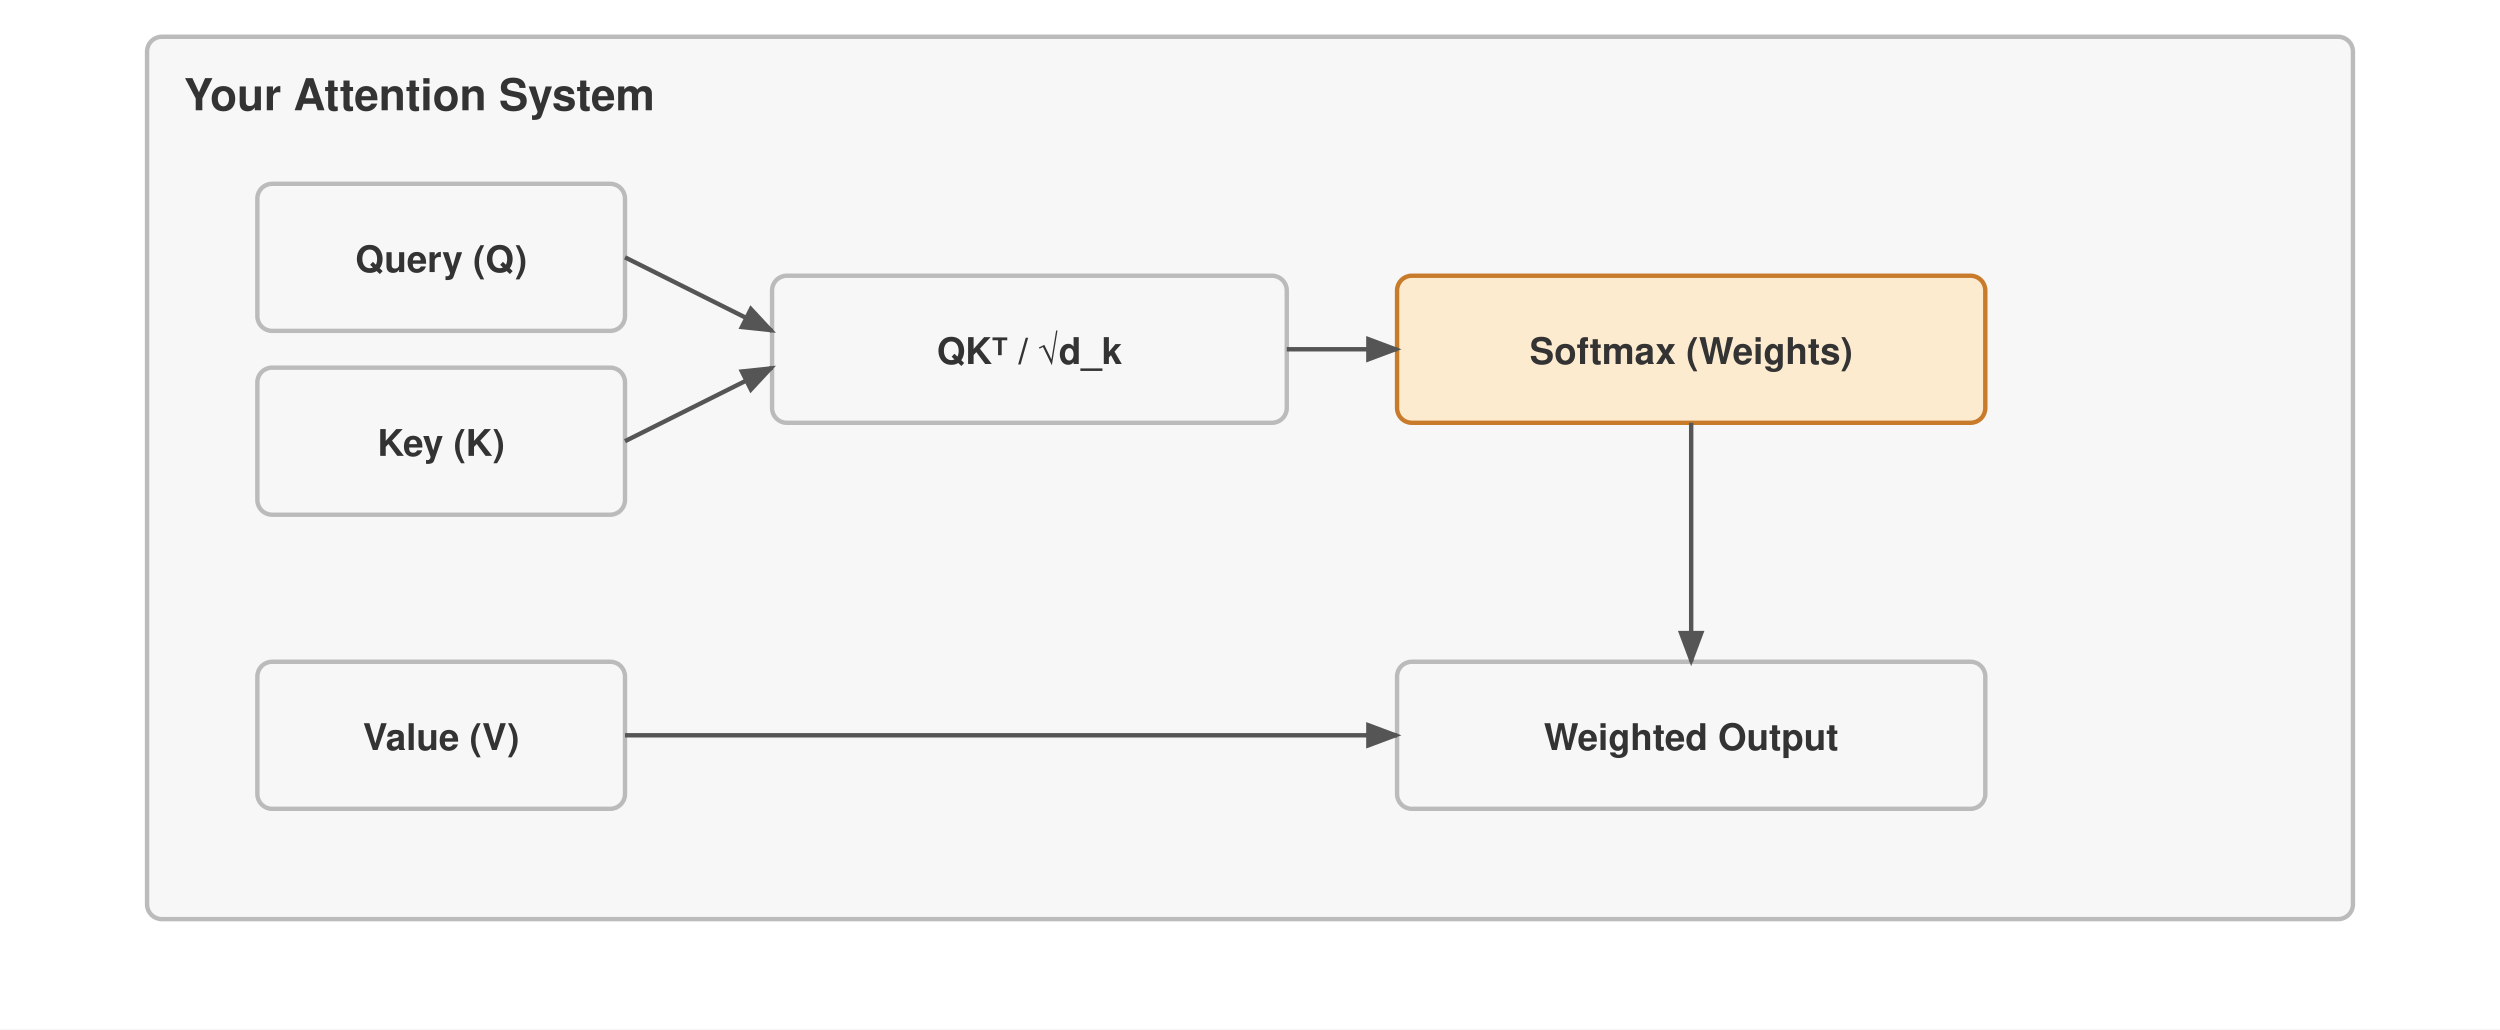
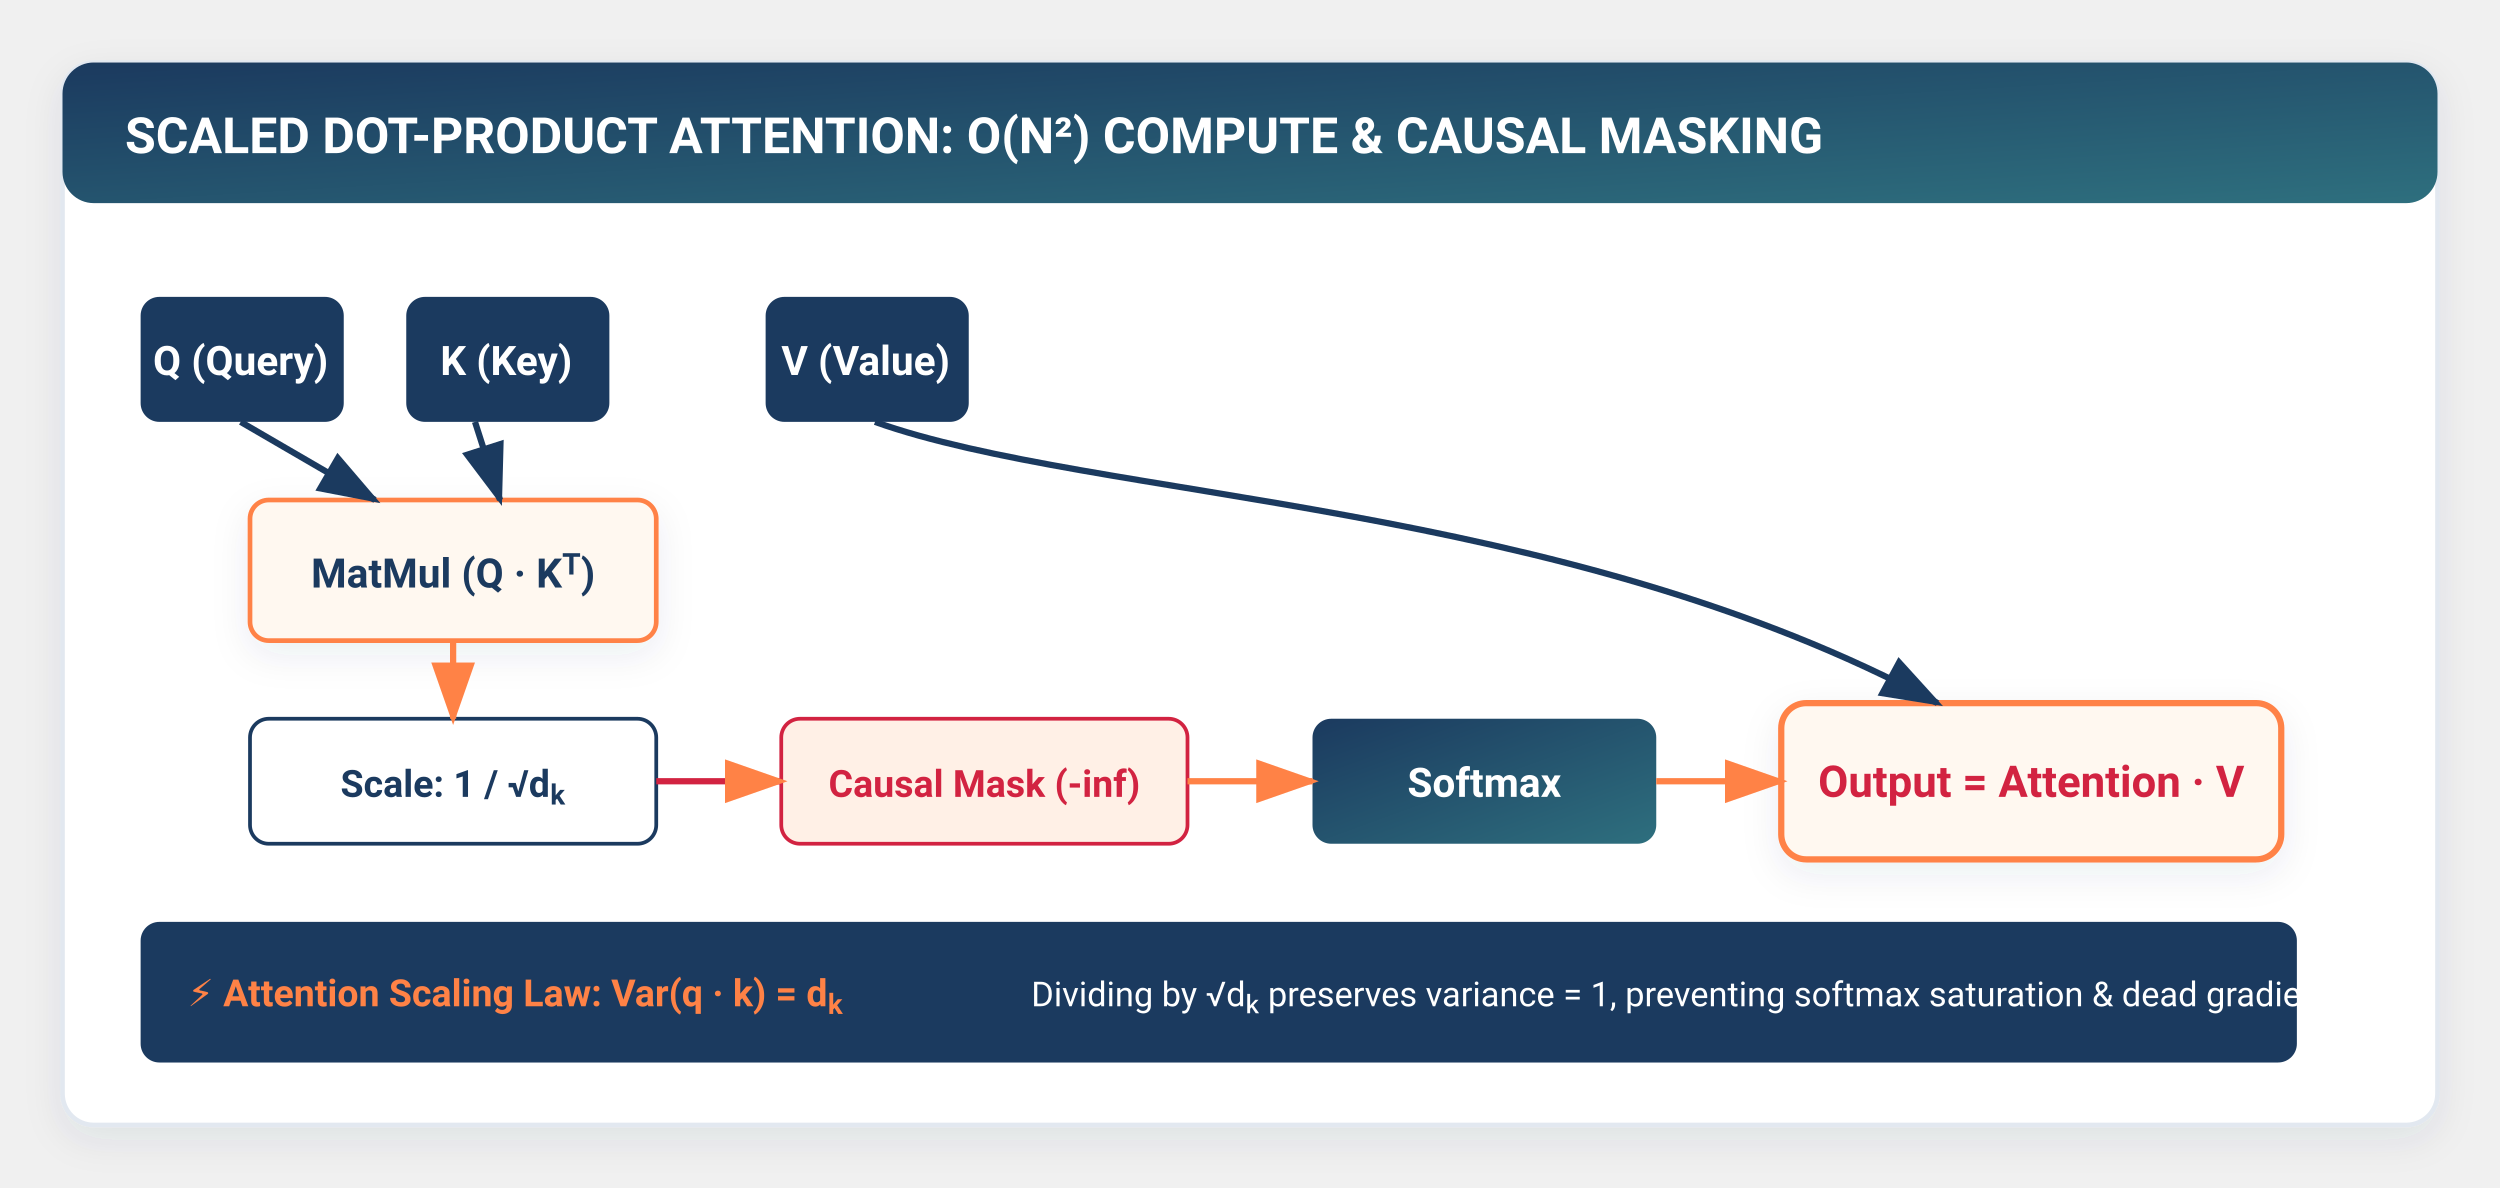
- <svg xmlns="http://www.w3.org/2000/svg" viewBox="0 0 680 280" font-family="Helvetica Neue, Helvetica, Arial, sans-serif">
-   <rect width="680" height="280" fill="#ffffff" />
+ <svg xmlns="http://www.w3.org/2000/svg" viewBox="0 0 800 380" width="100%" height="100%" style="background:#ffffff; font-family:-apple-system, BlinkMacSystemFont, 'Segoe UI', Roboto, Helvetica, Arial, sans-serif;">
  <defs>
-     <marker id="arrow" markerWidth="8" markerHeight="6" refX="7" refY="3" orient="auto">
-       <path d="M0,0 L8,3 L0,6 Z" fill="#555" />
+     <filter id="cardShadow" x="-10%" y="-10%" width="120%" height="125%" filterUnits="userSpaceOnUse">
+       <feDropShadow dx="0" dy="4" stdDeviation="6" flood-color="#1B3A5F" flood-opacity="0.08" />
+     </filter>
+     <filter id="softGlow" x="-20%" y="-20%" width="140%" height="140%">
+       <feGaussianBlur stdDeviation="3" result="blur" />
+       <feComposite in="SourceGraphic" in2="blur" operator="over" />
+     </filter>
+     <linearGradient id="torchGrad" x1="0%" y1="0%" x2="100%" y2="100%">
+       <stop offset="0%" stop-color="#1B3A5F" />
+       <stop offset="100%" stop-color="#2E6F7E" />
+     </linearGradient>
+     <linearGradient id="flameGrad" x1="0%" y1="0%" x2="100%" y2="100%">
+       <stop offset="0%" stop-color="#FF8246" />
+       <stop offset="100%" stop-color="#FF5722" />
+     </linearGradient>
+     <linearGradient id="warmBgGrad" x1="0%" y1="0%" x2="0%" y2="100%">
+       <stop offset="0%" stop-color="#FFFDF9" />
+       <stop offset="100%" stop-color="#FFF5EC" />
+     </linearGradient>
+     <linearGradient id="highlightGrad" x1="0%" y1="0%" x2="100%" y2="0%">
+       <stop offset="0%" stop-color="#FF8246" stop-opacity="0.15" />
+       <stop offset="100%" stop-color="#FF8246" stop-opacity="0.02" />
+     </linearGradient>
+     <marker id="arrowOrange" markerWidth="10" markerHeight="7" refX="9" refY="3.5" orient="auto">
+       <polygon points="0 0, 10 3.5, 0 7" fill="#FF8246" />
+     </marker>
+     <marker id="arrowNavy" markerWidth="10" markerHeight="7" refX="9" refY="3.5" orient="auto">
+       <polygon points="0 0, 10 3.5, 0 7" fill="#1B3A5F" />
+     </marker>
+     <marker id="arrowTeal" markerWidth="10" markerHeight="7" refX="9" refY="3.5" orient="auto">
+       <polygon points="0 0, 10 3.5, 0 7" fill="#2E6F7E" />
    </marker>
  </defs>
-   <g transform="translate(0,-50)">
-     <rect x="40" y="60" width="600" height="240" fill="#f7f7f7" stroke="#bbb" stroke-width="1.2" rx="4" />
-     <text x="50" y="80" font-size="12" font-weight="700" fill="#333">Your Attention System</text>
-     <rect x="70" y="100" width="100" height="40" fill="#f7f7f7" stroke="#bbb" stroke-width="1.2" rx="4" />
-     <text x="120.0" y="124.0" text-anchor="middle" font-size="10" font-weight="700" fill="#333">Query (Q)</text>
-     <rect x="70" y="150" width="100" height="40" fill="#f7f7f7" stroke="#bbb" stroke-width="1.2" rx="4" />
-     <text x="120.0" y="174.0" text-anchor="middle" font-size="10" font-weight="700" fill="#333">Key (K)</text>
-     <rect x="70" y="230" width="100" height="40" fill="#f7f7f7" stroke="#bbb" stroke-width="1.2" rx="4" />
-     <text x="120.0" y="254.0" text-anchor="middle" font-size="10" font-weight="700" fill="#333">Value (V)</text>
-     <rect x="210" y="125" width="140" height="40" fill="#f7f7f7" stroke="#bbb" stroke-width="1.2" rx="4" />
-     <text x="280.0" y="149.0" text-anchor="middle" font-size="10" font-weight="700" fill="#333">QKᵀ / √d_k</text>
-     <rect x="380" y="125" width="160" height="40" fill="#fdebd0" stroke="#c87b2a" stroke-width="1.2" rx="4" />
-     <text x="460.0" y="149.0" text-anchor="middle" font-size="10" font-weight="700" fill="#333">Softmax (Weights)</text>
-     <rect x="380" y="230" width="160" height="40" fill="#f7f7f7" stroke="#bbb" stroke-width="1.2" rx="4" />
-     <text x="460.0" y="254.0" text-anchor="middle" font-size="10" font-weight="700" fill="#333">Weighted Output</text>
-     <path d="M170 120 L210 140" stroke="#555" stroke-width="1.2" fill="none" marker-end="url(#arrow)" />
-     <path d="M170 170 L210 150" stroke="#555" stroke-width="1.2" fill="none" marker-end="url(#arrow)" />
-     <path d="M350 145 H380" stroke="#555" stroke-width="1.2" fill="none" marker-end="url(#arrow)" />
-     <path d="M460 165 V230" stroke="#555" stroke-width="1.2" fill="none" marker-end="url(#arrow)" />
-     <path d="M170 250 H380" stroke="#555" stroke-width="1.2" fill="none" marker-end="url(#arrow)" />
+   <rect x="20" y="20" width="760" height="340" rx="10" fill="#FFFFFF" stroke="#E2E8F0" stroke-width="1.5" filter="url(#cardShadow)" />
+   <rect x="20" y="20" width="760" height="45" rx="10" fill="url(#torchGrad)" />
+   <text x="40" y="49" fill="#FFFFFF" font-size="16" font-weight="700">SCALED DOT-PRODUCT ATTENTION: O(N²) COMPUTE &amp; CAUSAL MASKING</text>
+   <g transform="translate(45, 95)" font-size="13" font-weight="700" text-anchor="middle">
+     <rect x="0" y="0" width="65" height="40" rx="6" fill="#1B3A5F" />
+     <text x="32" y="25" fill="#FFFFFF">Q (Query)</text>
+     <rect x="85" y="0" width="65" height="40" rx="6" fill="#1B3A5F" />
+     <text x="117" y="25" fill="#FFFFFF">K (Key)</text>
+     <rect x="200" y="0" width="65" height="40" rx="6" fill="#1B3A5F" />
+     <text x="232" y="25" fill="#FFFFFF">V (Value)</text>
  </g>
+   <rect x="80" y="160" width="130" height="45" rx="6" fill="#FFF8F0" stroke="#FF8246" stroke-width="1.5" filter="url(#cardShadow)" />
+   <text x="145" y="188" text-anchor="middle" fill="#1B3A5F" font-size="13" font-weight="700">MatMul (Q · Kᵀ)</text>
+   <path d="M77 135 L120 160" stroke="#1B3A5F" stroke-width="2" marker-end="url(#arrowNavy)" />
+   <path d="M152 135 L160 160" stroke="#1B3A5F" stroke-width="2" marker-end="url(#arrowNavy)" />
+   <rect x="80" y="230" width="130" height="40" rx="6" fill="#FFFFFF" stroke="#1B3A5F" stroke-width="1.2" />
+   <text x="145" y="255" text-anchor="middle" fill="#1B3A5F" font-size="12" font-weight="600">Scale: 1 / √dₖ</text>
+   <path d="M145 205 V230" stroke="#FF8246" stroke-width="2" marker-end="url(#arrowOrange)" />
+   <rect x="250" y="230" width="130" height="40" rx="6" fill="#FFF0E6" stroke="#D22341" stroke-width="1.2" />
+   <text x="315" y="255" text-anchor="middle" fill="#D22341" font-size="12" font-weight="700">Causal Mask (-inf)</text>
+   <path d="M210 250 H250" stroke="#D22341" stroke-width="2" marker-end="url(#arrowOrange)" />
+   <rect x="420" y="230" width="110" height="40" rx="6" fill="url(#torchGrad)" />
+   <text x="475" y="255" text-anchor="middle" fill="#FFFFFF" font-size="13" font-weight="700">Softmax</text>
+   <path d="M380 250 H420" stroke="#FF8246" stroke-width="2" marker-end="url(#arrowOrange)" />
+   <rect x="570" y="225" width="160" height="50" rx="8" fill="#FFF8F0" stroke="#FF8246" stroke-width="2" filter="url(#cardShadow)" />
+   <text x="650" y="255" text-anchor="middle" fill="#D22341" font-size="14" font-weight="700">Output = Attention · V</text>
+   <path d="M530 250 H570" stroke="#FF8246" stroke-width="2" marker-end="url(#arrowOrange)" />
+   <path d="M280 135 C350 160 500 160 620 225" stroke="#1B3A5F" stroke-width="2" fill="none" marker-end="url(#arrowNavy)" />
+   <rect x="45" y="295" width="690" height="45" rx="6" fill="#1B3A5F" />
+   <text x="60" y="322" fill="#FF8246" font-size="12" font-weight="700">⚡ Attention Scaling Law: Var(q · k) = dₖ</text>
+   <text x="330" y="322" fill="#FFFFFF" font-size="11">Dividing by √dₖ preserves variance = 1, preventing softmax saturation &amp; dead gradients.</text>
</svg>
